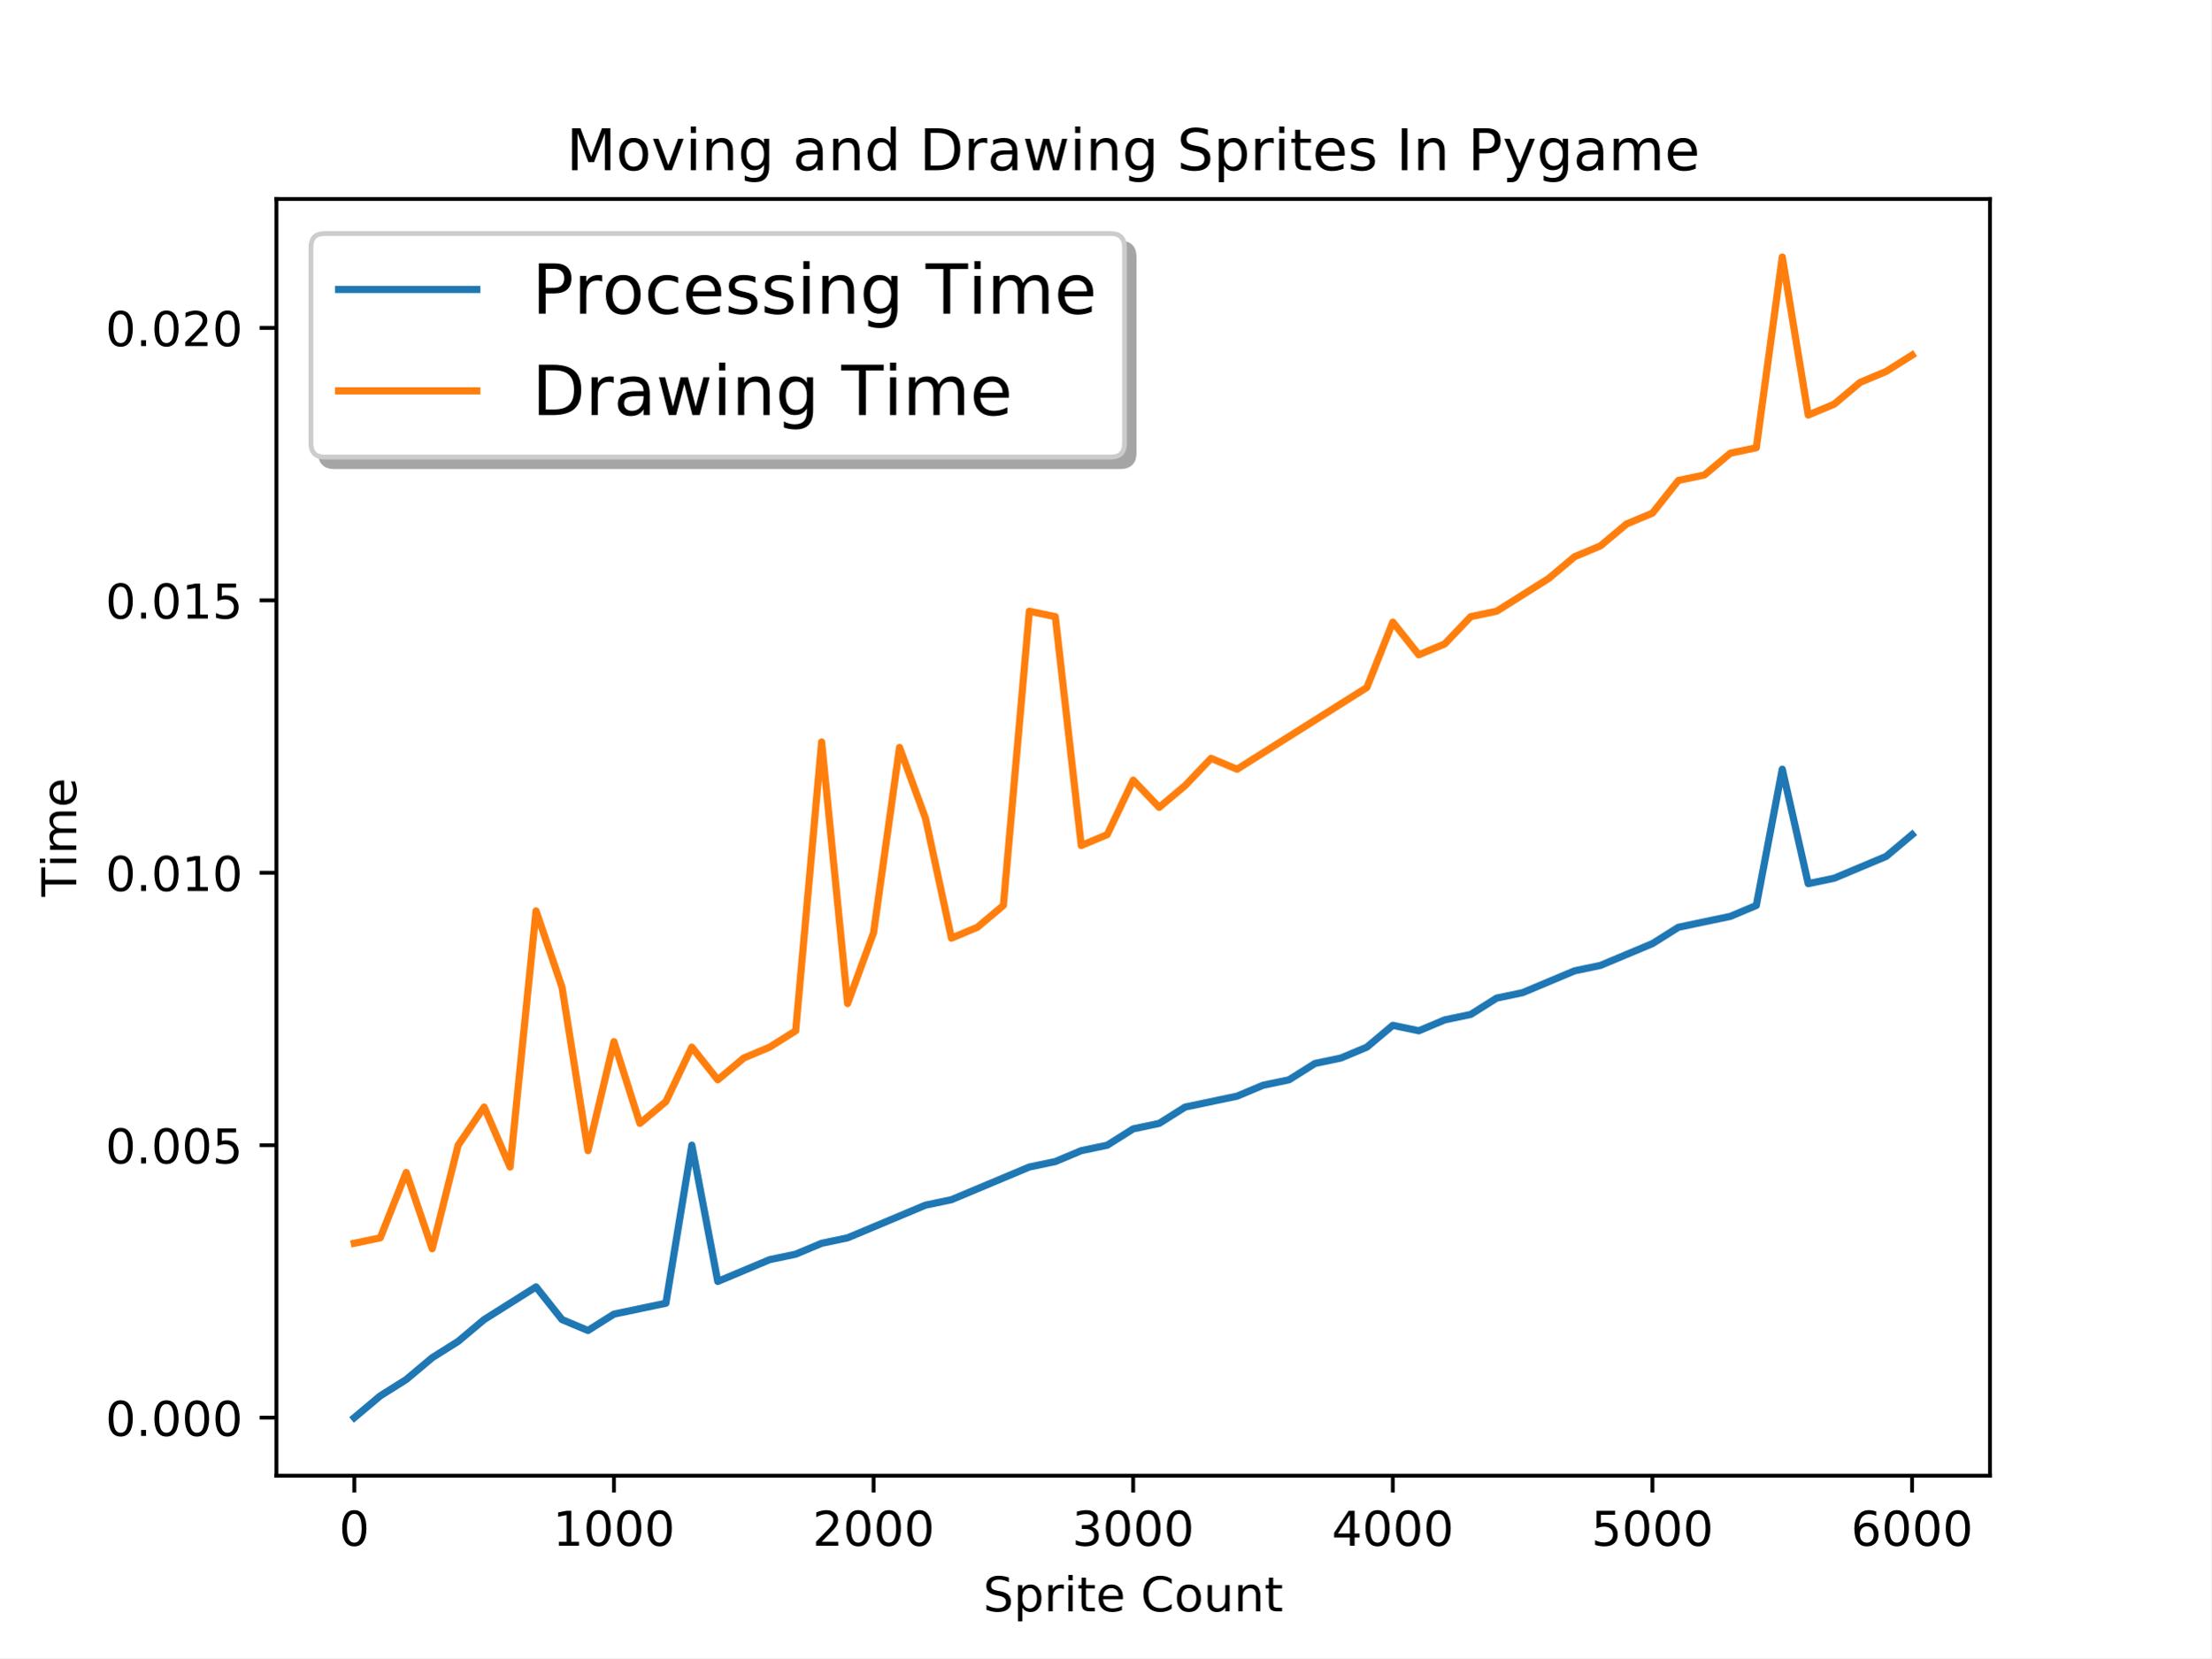
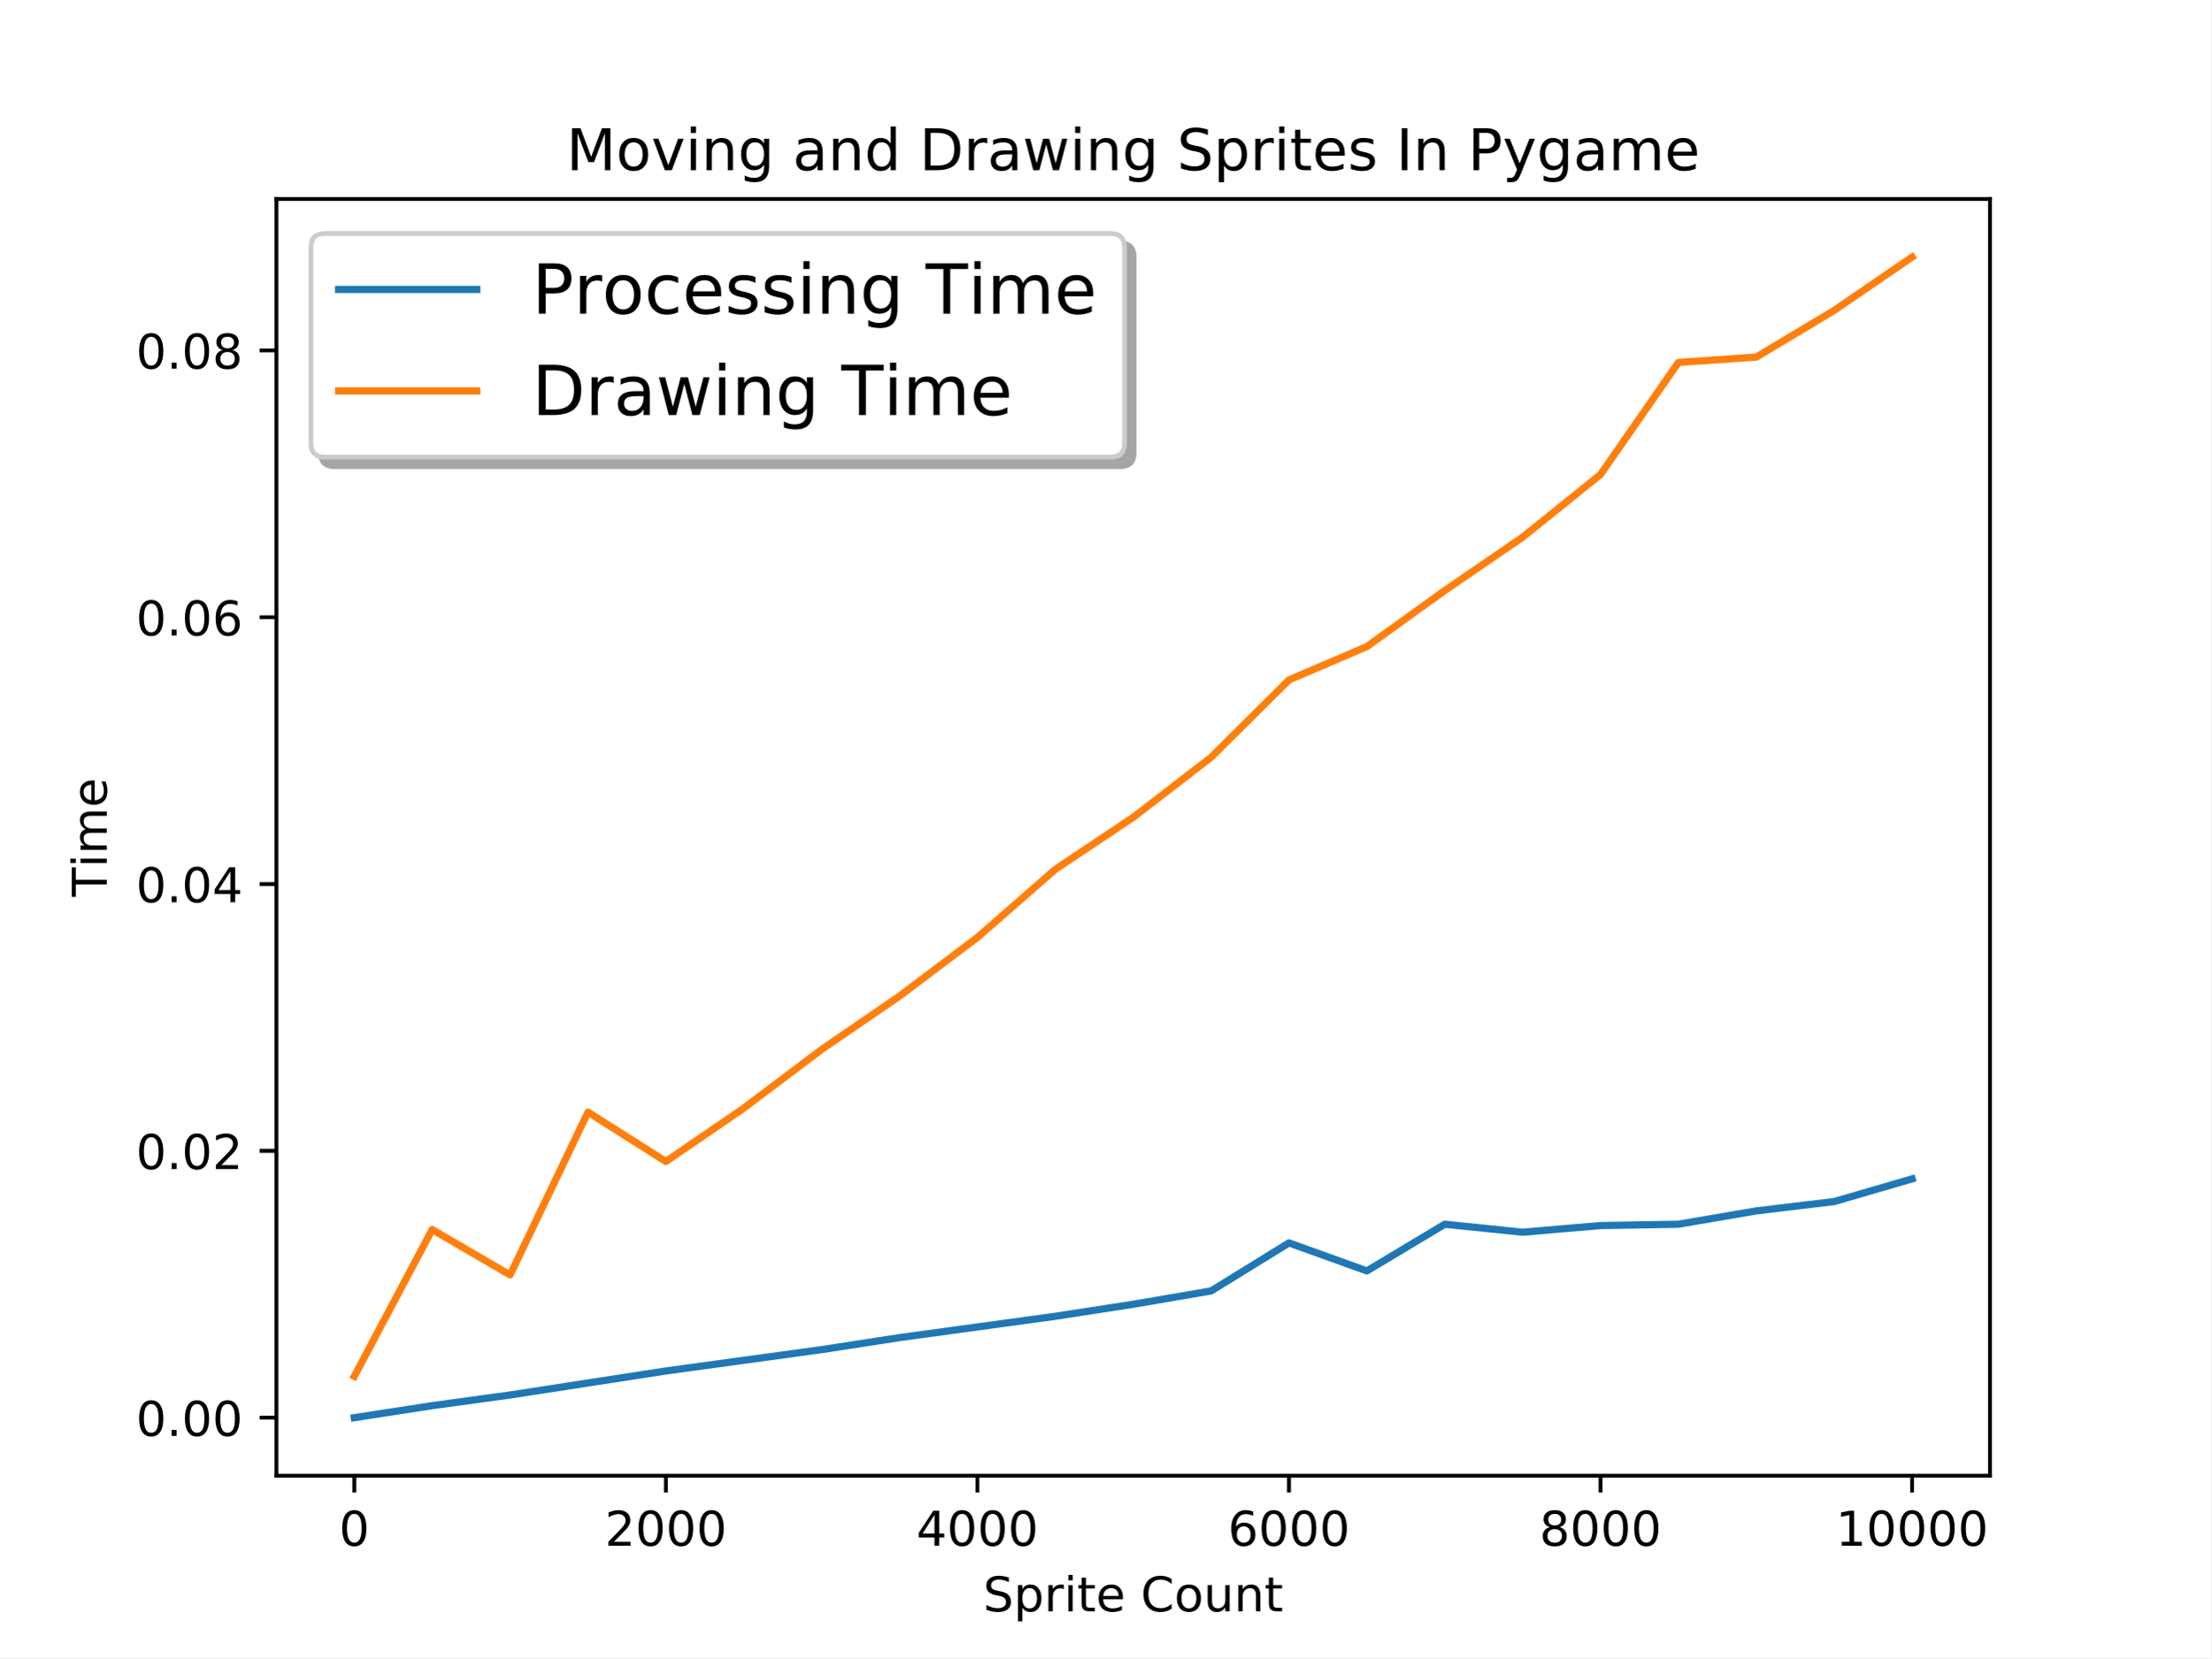
<svg xmlns="http://www.w3.org/2000/svg" xmlns:xlink="http://www.w3.org/1999/xlink" height="345.6pt" version="1.1" viewBox="0 0 460.8 345.6" width="460.8pt">
  <defs>
    <style type="text/css">
*{stroke-linecap:butt;stroke-linejoin:round;}
  </style>
  </defs>
  <g id="figure_1">
    <g id="patch_1">
      <path d="M 0 345.6  L 460.8 345.6  L 460.8 0  L 0 0  z " style="fill:#ffffff;" />
    </g>
    <g id="axes_1">
      <g id="patch_2">
        <path d="M 57.6 307.584  L 414.72 307.584  L 414.72 41.472  L 57.6 41.472  z " style="fill:#ffffff;" />
      </g>
      <g id="matplotlib.axis_1">
        <g id="xtick_1">
          <g id="line2d_1">
            <defs>
-               <path d="M 0 0  L 0 3.5  " id="me82f58d299" style="stroke:#000000;stroke-width:0.8;" />
-             </defs>
-             <g>
-               <use style="stroke:#000000;stroke-width:0.8;" x="73.833" xlink:href="#me82f58d299" y="307.584" />
+               <path d="M 0 0  L 0 3.5  " id="m2e22a0bbbe" style="stroke:#000000;stroke-width:0.8;" />
+             </defs>
+             <g>
+               <use style="stroke:#000000;stroke-width:0.8;" x="73.833" xlink:href="#m2e22a0bbbe" y="307.584" />
            </g>
          </g>
          <g id="text_1">
            <defs>
              <path d="M 31.781 66.406  Q 24.172 66.406 20.328 58.906  Q 16.5 51.422 16.5 36.375  Q 16.5 21.391 20.328 13.891  Q 24.172 6.391 31.781 6.391  Q 39.453 6.391 43.281 13.891  Q 47.125 21.391 47.125 36.375  Q 47.125 51.422 43.281 58.906  Q 39.453 66.406 31.781 66.406  z M 31.781 74.219  Q 44.047 74.219 50.516 64.516  Q 56.984 54.828 56.984 36.375  Q 56.984 17.969 50.516 8.266  Q 44.047 -1.422 31.781 -1.422  Q 19.531 -1.422 13.062 8.266  Q 6.594 17.969 6.594 36.375  Q 6.594 54.828 13.062 64.516  Q 19.531 74.219 31.781 74.219  z " id="DejaVuSans-48" />
            </defs>
            <g transform="translate(70.65148 322.1824)scale(0.1 -0.1)">
              <use xlink:href="#DejaVuSans-48" />
            </g>
          </g>
        </g>
        <g id="xtick_2">
          <g id="line2d_2">
            <g>
-               <use style="stroke:#000000;stroke-width:0.8;" x="127.942" xlink:href="#me82f58d299" y="307.584" />
+               <use style="stroke:#000000;stroke-width:0.8;" x="138.764" xlink:href="#m2e22a0bbbe" y="307.584" />
            </g>
          </g>
          <g id="text_2">
            <defs>
-               <path d="M 12.406 8.297  L 28.516 8.297  L 28.516 63.922  L 10.984 60.406  L 10.984 69.391  L 28.422 72.906  L 38.281 72.906  L 38.281 8.297  L 54.391 8.297  L 54.391 0  L 12.406 0  z " id="DejaVuSans-49" />
-             </defs>
-             <g transform="translate(115.2168 322.1824)scale(0.1 -0.1)">
-               <use xlink:href="#DejaVuSans-49" />
+               <path d="M 19.188 8.297  L 53.609 8.297  L 53.609 0  L 7.328 0  L 7.328 8.297  Q 12.938 14.109 22.625 23.891  Q 32.328 33.688 34.812 36.531  Q 39.547 41.844 41.422 45.531  Q 43.312 49.219 43.312 52.781  Q 43.312 58.594 39.234 62.25  Q 35.156 65.922 28.609 65.922  Q 23.969 65.922 18.812 64.312  Q 13.672 62.703 7.812 59.422  L 7.812 69.391  Q 13.766 71.781 18.938 73  Q 24.125 74.219 28.422 74.219  Q 39.75 74.219 46.484 68.547  Q 53.219 62.891 53.219 53.422  Q 53.219 48.922 51.531 44.891  Q 49.859 40.875 45.406 35.406  Q 44.188 33.984 37.641 27.219  Q 31.109 20.453 19.188 8.297  z " id="DejaVuSans-50" />
+             </defs>
+             <g transform="translate(126.0386 322.1824)scale(0.1 -0.1)">
+               <use xlink:href="#DejaVuSans-50" />
              <use x="63.623" xlink:href="#DejaVuSans-48" />
              <use x="127.246" xlink:href="#DejaVuSans-48" />
              <use x="190.869" xlink:href="#DejaVuSans-48" />
            </g>
          </g>
        </g>
        <g id="xtick_3">
          <g id="line2d_3">
            <g>
-               <use style="stroke:#000000;stroke-width:0.8;" x="182.051" xlink:href="#me82f58d299" y="307.584" />
+               <use style="stroke:#000000;stroke-width:0.8;" x="203.695" xlink:href="#m2e22a0bbbe" y="307.584" />
            </g>
          </g>
          <g id="text_3">
            <defs>
-               <path d="M 19.188 8.297  L 53.609 8.297  L 53.609 0  L 7.328 0  L 7.328 8.297  Q 12.938 14.109 22.625 23.891  Q 32.328 33.688 34.812 36.531  Q 39.547 41.844 41.422 45.531  Q 43.312 49.219 43.312 52.781  Q 43.312 58.594 39.234 62.25  Q 35.156 65.922 28.609 65.922  Q 23.969 65.922 18.812 64.312  Q 13.672 62.703 7.812 59.422  L 7.812 69.391  Q 13.766 71.781 18.938 73  Q 24.125 74.219 28.422 74.219  Q 39.75 74.219 46.484 68.547  Q 53.219 62.891 53.219 53.422  Q 53.219 48.922 51.531 44.891  Q 49.859 40.875 45.406 35.406  Q 44.188 33.984 37.641 27.219  Q 31.109 20.453 19.188 8.297  z " id="DejaVuSans-50" />
-             </defs>
-             <g transform="translate(169.3259 322.1824)scale(0.1 -0.1)">
-               <use xlink:href="#DejaVuSans-50" />
+               <path d="M 37.797 64.312  L 12.891 25.391  L 37.797 25.391  z M 35.203 72.906  L 47.609 72.906  L 47.609 25.391  L 58.016 25.391  L 58.016 17.188  L 47.609 17.188  L 47.609 0  L 37.797 0  L 37.797 17.188  L 4.891 17.188  L 4.891 26.703  z " id="DejaVuSans-52" />
+             </defs>
+             <g transform="translate(190.9695 322.1824)scale(0.1 -0.1)">
+               <use xlink:href="#DejaVuSans-52" />
              <use x="63.623" xlink:href="#DejaVuSans-48" />
              <use x="127.246" xlink:href="#DejaVuSans-48" />
              <use x="190.869" xlink:href="#DejaVuSans-48" />
            </g>
          </g>
        </g>
        <g id="xtick_4">
          <g id="line2d_4">
            <g>
-               <use style="stroke:#000000;stroke-width:0.8;" x="236.16" xlink:href="#me82f58d299" y="307.584" />
+               <use style="stroke:#000000;stroke-width:0.8;" x="268.625" xlink:href="#m2e22a0bbbe" y="307.584" />
            </g>
          </g>
          <g id="text_4">
            <defs>
-               <path d="M 40.578 39.312  Q 47.656 37.797 51.625 33  Q 55.609 28.219 55.609 21.188  Q 55.609 10.406 48.188 4.484  Q 40.766 -1.422 27.094 -1.422  Q 22.516 -1.422 17.656 -0.516  Q 12.797 0.391 7.625 2.203  L 7.625 11.719  Q 11.719 9.328 16.594 8.109  Q 21.484 6.891 26.812 6.891  Q 36.078 6.891 40.938 10.547  Q 45.797 14.203 45.797 21.188  Q 45.797 27.641 41.281 31.266  Q 36.766 34.906 28.719 34.906  L 20.219 34.906  L 20.219 43.016  L 29.109 43.016  Q 36.375 43.016 40.234 45.922  Q 44.094 48.828 44.094 54.297  Q 44.094 59.906 40.109 62.906  Q 36.141 65.922 28.719 65.922  Q 24.656 65.922 20.016 65.031  Q 15.375 64.156 9.812 62.312  L 9.812 71.094  Q 15.438 72.656 20.344 73.438  Q 25.25 74.219 29.594 74.219  Q 40.828 74.219 47.359 69.109  Q 53.906 64.016 53.906 55.328  Q 53.906 49.266 50.438 45.094  Q 46.969 40.922 40.578 39.312  z " id="DejaVuSans-51" />
-             </defs>
-             <g transform="translate(223.435 322.1824)scale(0.1 -0.1)">
-               <use xlink:href="#DejaVuSans-51" />
+               <path d="M 33.016 40.375  Q 26.375 40.375 22.484 35.828  Q 18.609 31.297 18.609 23.391  Q 18.609 15.531 22.484 10.953  Q 26.375 6.391 33.016 6.391  Q 39.656 6.391 43.531 10.953  Q 47.406 15.531 47.406 23.391  Q 47.406 31.297 43.531 35.828  Q 39.656 40.375 33.016 40.375  z M 52.594 71.297  L 52.594 62.312  Q 48.875 64.062 45.094 64.984  Q 41.312 65.922 37.594 65.922  Q 27.828 65.922 22.672 59.328  Q 17.531 52.734 16.797 39.406  Q 19.672 43.656 24.016 45.922  Q 28.375 48.188 33.594 48.188  Q 44.578 48.188 50.953 41.516  Q 57.328 34.859 57.328 23.391  Q 57.328 12.156 50.688 5.359  Q 44.047 -1.422 33.016 -1.422  Q 20.359 -1.422 13.672 8.266  Q 6.984 17.969 6.984 36.375  Q 6.984 53.656 15.188 63.938  Q 23.391 74.219 37.203 74.219  Q 40.922 74.219 44.703 73.484  Q 48.484 72.75 52.594 71.297  z " id="DejaVuSans-54" />
+             </defs>
+             <g transform="translate(255.9005 322.1824)scale(0.1 -0.1)">
+               <use xlink:href="#DejaVuSans-54" />
              <use x="63.623" xlink:href="#DejaVuSans-48" />
              <use x="127.246" xlink:href="#DejaVuSans-48" />
              <use x="190.869" xlink:href="#DejaVuSans-48" />
            </g>
          </g>
        </g>
        <g id="xtick_5">
          <g id="line2d_5">
            <g>
-               <use style="stroke:#000000;stroke-width:0.8;" x="290.269" xlink:href="#me82f58d299" y="307.584" />
+               <use style="stroke:#000000;stroke-width:0.8;" x="333.556" xlink:href="#m2e22a0bbbe" y="307.584" />
            </g>
          </g>
          <g id="text_5">
            <defs>
-               <path d="M 37.797 64.312  L 12.891 25.391  L 37.797 25.391  z M 35.203 72.906  L 47.609 72.906  L 47.609 25.391  L 58.016 25.391  L 58.016 17.188  L 47.609 17.188  L 47.609 0  L 37.797 0  L 37.797 17.188  L 4.891 17.188  L 4.891 26.703  z " id="DejaVuSans-52" />
-             </defs>
-             <g transform="translate(277.5441 322.1824)scale(0.1 -0.1)">
-               <use xlink:href="#DejaVuSans-52" />
+               <path d="M 31.781 34.625  Q 24.75 34.625 20.719 30.859  Q 16.703 27.094 16.703 20.516  Q 16.703 13.922 20.719 10.156  Q 24.75 6.391 31.781 6.391  Q 38.812 6.391 42.859 10.172  Q 46.922 13.969 46.922 20.516  Q 46.922 27.094 42.891 30.859  Q 38.875 34.625 31.781 34.625  z M 21.922 38.812  Q 15.578 40.375 12.031 44.719  Q 8.5 49.078 8.5 55.328  Q 8.5 64.062 14.719 69.141  Q 20.953 74.219 31.781 74.219  Q 42.672 74.219 48.875 69.141  Q 55.078 64.062 55.078 55.328  Q 55.078 49.078 51.531 44.719  Q 48 40.375 41.703 38.812  Q 48.828 37.156 52.797 32.312  Q 56.781 27.484 56.781 20.516  Q 56.781 9.906 50.312 4.234  Q 43.844 -1.422 31.781 -1.422  Q 19.734 -1.422 13.25 4.234  Q 6.781 9.906 6.781 20.516  Q 6.781 27.484 10.781 32.312  Q 14.797 37.156 21.922 38.812  z M 18.312 54.391  Q 18.312 48.734 21.844 45.562  Q 25.391 42.391 31.781 42.391  Q 38.141 42.391 41.719 45.562  Q 45.312 48.734 45.312 54.391  Q 45.312 60.062 41.719 63.234  Q 38.141 66.406 31.781 66.406  Q 25.391 66.406 21.844 63.234  Q 18.312 60.062 18.312 54.391  z " id="DejaVuSans-56" />
+             </defs>
+             <g transform="translate(320.8314 322.1824)scale(0.1 -0.1)">
+               <use xlink:href="#DejaVuSans-56" />
              <use x="63.623" xlink:href="#DejaVuSans-48" />
              <use x="127.246" xlink:href="#DejaVuSans-48" />
              <use x="190.869" xlink:href="#DejaVuSans-48" />
            </g>
          </g>
        </g>
        <g id="xtick_6">
          <g id="line2d_6">
            <g>
-               <use style="stroke:#000000;stroke-width:0.8;" x="344.378" xlink:href="#me82f58d299" y="307.584" />
+               <use style="stroke:#000000;stroke-width:0.8;" x="398.487" xlink:href="#m2e22a0bbbe" y="307.584" />
            </g>
          </g>
          <g id="text_6">
            <defs>
-               <path d="M 10.797 72.906  L 49.516 72.906  L 49.516 64.594  L 19.828 64.594  L 19.828 46.734  Q 21.969 47.469 24.109 47.828  Q 26.266 48.188 28.422 48.188  Q 40.625 48.188 47.75 41.5  Q 54.891 34.812 54.891 23.391  Q 54.891 11.625 47.562 5.094  Q 40.234 -1.422 26.906 -1.422  Q 22.312 -1.422 17.547 -0.641  Q 12.797 0.141 7.719 1.703  L 7.719 11.625  Q 12.109 9.234 16.797 8.062  Q 21.484 6.891 26.703 6.891  Q 35.156 6.891 40.078 11.328  Q 45.016 15.766 45.016 23.391  Q 45.016 31 40.078 35.438  Q 35.156 39.891 26.703 39.891  Q 22.75 39.891 18.812 39.016  Q 14.891 38.141 10.797 36.281  z " id="DejaVuSans-53" />
-             </defs>
-             <g transform="translate(331.6532 322.1824)scale(0.1 -0.1)">
-               <use xlink:href="#DejaVuSans-53" />
-               <use x="63.623" xlink:href="#DejaVuSans-48" />
-               <use x="127.246" xlink:href="#DejaVuSans-48" />
-               <use x="190.869" xlink:href="#DejaVuSans-48" />
-             </g>
-           </g>
-         </g>
-         <g id="xtick_7">
-           <g id="line2d_7">
-             <g>
-               <use style="stroke:#000000;stroke-width:0.8;" x="398.487" xlink:href="#me82f58d299" y="307.584" />
-             </g>
-           </g>
-           <g id="text_7">
-             <defs>
-               <path d="M 33.016 40.375  Q 26.375 40.375 22.484 35.828  Q 18.609 31.297 18.609 23.391  Q 18.609 15.531 22.484 10.953  Q 26.375 6.391 33.016 6.391  Q 39.656 6.391 43.531 10.953  Q 47.406 15.531 47.406 23.391  Q 47.406 31.297 43.531 35.828  Q 39.656 40.375 33.016 40.375  z M 52.594 71.297  L 52.594 62.312  Q 48.875 64.062 45.094 64.984  Q 41.312 65.922 37.594 65.922  Q 27.828 65.922 22.672 59.328  Q 17.531 52.734 16.797 39.406  Q 19.672 43.656 24.016 45.922  Q 28.375 48.188 33.594 48.188  Q 44.578 48.188 50.953 41.516  Q 57.328 34.859 57.328 23.391  Q 57.328 12.156 50.688 5.359  Q 44.047 -1.422 33.016 -1.422  Q 20.359 -1.422 13.672 8.266  Q 6.984 17.969 6.984 36.375  Q 6.984 53.656 15.188 63.938  Q 23.391 74.219 37.203 74.219  Q 40.922 74.219 44.703 73.484  Q 48.484 72.75 52.594 71.297  z " id="DejaVuSans-54" />
-             </defs>
-             <g transform="translate(385.7623 322.1824)scale(0.1 -0.1)">
-               <use xlink:href="#DejaVuSans-54" />
-               <use x="63.623" xlink:href="#DejaVuSans-48" />
-               <use x="127.246" xlink:href="#DejaVuSans-48" />
-               <use x="190.869" xlink:href="#DejaVuSans-48" />
-             </g>
-           </g>
-         </g>
-         <g id="text_8">
+               <path d="M 12.406 8.297  L 28.516 8.297  L 28.516 63.922  L 10.984 60.406  L 10.984 69.391  L 28.422 72.906  L 38.281 72.906  L 38.281 8.297  L 54.391 8.297  L 54.391 0  L 12.406 0  z " id="DejaVuSans-49" />
+             </defs>
+             <g transform="translate(382.581 322.1824)scale(0.1 -0.1)">
+               <use xlink:href="#DejaVuSans-49" />
+               <use x="63.623" xlink:href="#DejaVuSans-48" />
+               <use x="127.246" xlink:href="#DejaVuSans-48" />
+               <use x="190.869" xlink:href="#DejaVuSans-48" />
+               <use x="254.492" xlink:href="#DejaVuSans-48" />
+             </g>
+           </g>
+         </g>
+         <g id="text_7">
          <defs>
            <path d="M 53.516 70.516  L 53.516 60.891  Q 47.906 63.578 42.922 64.891  Q 37.938 66.219 33.297 66.219  Q 25.25 66.219 20.875 63.094  Q 16.5 59.969 16.5 54.203  Q 16.5 49.359 19.406 46.891  Q 22.312 44.438 30.422 42.922  L 36.375 41.703  Q 47.406 39.594 52.656 34.297  Q 57.906 29 57.906 20.125  Q 57.906 9.516 50.797 4.047  Q 43.703 -1.422 29.984 -1.422  Q 24.812 -1.422 18.969 -0.25  Q 13.141 0.922 6.891 3.219  L 6.891 13.375  Q 12.891 10.016 18.656 8.297  Q 24.422 6.594 29.984 6.594  Q 38.422 6.594 43.016 9.906  Q 47.609 13.234 47.609 19.391  Q 47.609 24.75 44.312 27.781  Q 41.016 30.812 33.5 32.328  L 27.484 33.5  Q 16.453 35.688 11.516 40.375  Q 6.594 45.062 6.594 53.422  Q 6.594 63.094 13.406 68.656  Q 20.219 74.219 32.172 74.219  Q 37.312 74.219 42.625 73.281  Q 47.953 72.359 53.516 70.516  z " id="DejaVuSans-83" />
            <path d="M 18.109 8.203  L 18.109 -20.797  L 9.078 -20.797  L 9.078 54.688  L 18.109 54.688  L 18.109 46.391  Q 20.953 51.266 25.266 53.625  Q 29.594 56 35.594 56  Q 45.562 56 51.781 48.094  Q 58.016 40.188 58.016 27.297  Q 58.016 14.406 51.781 6.484  Q 45.562 -1.422 35.594 -1.422  Q 29.594 -1.422 25.266 0.953  Q 20.953 3.328 18.109 8.203  z M 48.688 27.297  Q 48.688 37.203 44.609 42.844  Q 40.531 48.484 33.406 48.484  Q 26.266 48.484 22.188 42.844  Q 18.109 37.203 18.109 27.297  Q 18.109 17.391 22.188 11.75  Q 26.266 6.109 33.406 6.109  Q 40.531 6.109 44.609 11.75  Q 48.688 17.391 48.688 27.297  z " id="DejaVuSans-112" />
            <path d="M 41.109 46.297  Q 39.594 47.172 37.812 47.578  Q 36.031 48 33.891 48  Q 26.266 48 22.188 43.047  Q 18.109 38.094 18.109 28.812  L 18.109 0  L 9.078 0  L 9.078 54.688  L 18.109 54.688  L 18.109 46.188  Q 20.953 51.172 25.484 53.578  Q 30.031 56 36.531 56  Q 37.453 56 38.578 55.875  Q 39.703 55.766 41.062 55.516  z " id="DejaVuSans-114" />
            <path d="M 9.422 54.688  L 18.406 54.688  L 18.406 0  L 9.422 0  z M 9.422 75.984  L 18.406 75.984  L 18.406 64.594  L 9.422 64.594  z " id="DejaVuSans-105" />
            <path d="M 18.312 70.219  L 18.312 54.688  L 36.812 54.688  L 36.812 47.703  L 18.312 47.703  L 18.312 18.016  Q 18.312 11.328 20.141 9.422  Q 21.969 7.516 27.594 7.516  L 36.812 7.516  L 36.812 0  L 27.594 0  Q 17.188 0 13.234 3.875  Q 9.281 7.766 9.281 18.016  L 9.281 47.703  L 2.688 47.703  L 2.688 54.688  L 9.281 54.688  L 9.281 70.219  z " id="DejaVuSans-116" />
            <path d="M 56.203 29.594  L 56.203 25.203  L 14.891 25.203  Q 15.484 15.922 20.484 11.062  Q 25.484 6.203 34.422 6.203  Q 39.594 6.203 44.453 7.469  Q 49.312 8.734 54.109 11.281  L 54.109 2.781  Q 49.266 0.734 44.188 -0.344  Q 39.109 -1.422 33.891 -1.422  Q 20.797 -1.422 13.156 6.188  Q 5.516 13.812 5.516 26.812  Q 5.516 40.234 12.766 48.109  Q 20.016 56 32.328 56  Q 43.359 56 49.781 48.891  Q 56.203 41.797 56.203 29.594  z M 47.219 32.234  Q 47.125 39.594 43.094 43.984  Q 39.062 48.391 32.422 48.391  Q 24.906 48.391 20.391 44.141  Q 15.875 39.891 15.188 32.172  z " id="DejaVuSans-101" />
            <path id="DejaVuSans-32" />
            <path d="M 64.406 67.281  L 64.406 56.891  Q 59.422 61.531 53.781 63.812  Q 48.141 66.109 41.797 66.109  Q 29.297 66.109 22.656 58.469  Q 16.016 50.828 16.016 36.375  Q 16.016 21.969 22.656 14.328  Q 29.297 6.688 41.797 6.688  Q 48.141 6.688 53.781 8.984  Q 59.422 11.281 64.406 15.922  L 64.406 5.609  Q 59.234 2.094 53.438 0.328  Q 47.656 -1.422 41.219 -1.422  Q 24.656 -1.422 15.125 8.703  Q 5.609 18.844 5.609 36.375  Q 5.609 53.953 15.125 64.078  Q 24.656 74.219 41.219 74.219  Q 47.75 74.219 53.531 72.484  Q 59.328 70.75 64.406 67.281  z " id="DejaVuSans-67" />
            <path d="M 30.609 48.391  Q 23.391 48.391 19.188 42.75  Q 14.984 37.109 14.984 27.297  Q 14.984 17.484 19.156 11.844  Q 23.344 6.203 30.609 6.203  Q 37.797 6.203 41.984 11.859  Q 46.188 17.531 46.188 27.297  Q 46.188 37.016 41.984 42.703  Q 37.797 48.391 30.609 48.391  z M 30.609 56  Q 42.328 56 49.016 48.375  Q 55.719 40.766 55.719 27.297  Q 55.719 13.875 49.016 6.219  Q 42.328 -1.422 30.609 -1.422  Q 18.844 -1.422 12.172 6.219  Q 5.516 13.875 5.516 27.297  Q 5.516 40.766 12.172 48.375  Q 18.844 56 30.609 56  z " id="DejaVuSans-111" />
            <path d="M 8.5 21.578  L 8.5 54.688  L 17.484 54.688  L 17.484 21.922  Q 17.484 14.156 20.5 10.266  Q 23.531 6.391 29.594 6.391  Q 36.859 6.391 41.078 11.031  Q 45.312 15.672 45.312 23.688  L 45.312 54.688  L 54.297 54.688  L 54.297 0  L 45.312 0  L 45.312 8.406  Q 42.047 3.422 37.719 1  Q 33.406 -1.422 27.688 -1.422  Q 18.266 -1.422 13.375 4.438  Q 8.5 10.297 8.5 21.578  z M 31.109 56  z " id="DejaVuSans-117" />
            <path d="M 54.891 33.016  L 54.891 0  L 45.906 0  L 45.906 32.719  Q 45.906 40.484 42.875 44.328  Q 39.844 48.188 33.797 48.188  Q 26.516 48.188 22.312 43.547  Q 18.109 38.922 18.109 30.906  L 18.109 0  L 9.078 0  L 9.078 54.688  L 18.109 54.688  L 18.109 46.188  Q 21.344 51.125 25.703 53.562  Q 30.078 56 35.797 56  Q 45.219 56 50.047 50.172  Q 54.891 44.344 54.891 33.016  z " id="DejaVuSans-110" />
          </defs>
          <g transform="translate(204.8928 335.8606)scale(0.1 -0.1)">
            <use xlink:href="#DejaVuSans-83" />
            <use x="63.477" xlink:href="#DejaVuSans-112" />
            <use x="126.953" xlink:href="#DejaVuSans-114" />
            <use x="168.066" xlink:href="#DejaVuSans-105" />
            <use x="195.85" xlink:href="#DejaVuSans-116" />
            <use x="235.059" xlink:href="#DejaVuSans-101" />
            <use x="296.582" xlink:href="#DejaVuSans-32" />
            <use x="328.369" xlink:href="#DejaVuSans-67" />
            <use x="398.193" xlink:href="#DejaVuSans-111" />
            <use x="459.375" xlink:href="#DejaVuSans-117" />
            <use x="522.754" xlink:href="#DejaVuSans-110" />
            <use x="586.133" xlink:href="#DejaVuSans-116" />
          </g>
        </g>
      </g>
      <g id="matplotlib.axis_2">
        <g id="ytick_1">
+           <g id="line2d_7">
+             <defs>
+               <path d="M 0 0  L -3.5 0  " id="m9492071f41" style="stroke:#000000;stroke-width:0.8;" />
+             </defs>
+             <g>
+               <use style="stroke:#000000;stroke-width:0.8;" x="57.6" xlink:href="#m9492071f41" y="295.488" />
+             </g>
+           </g>
+           <g id="text_8">
+             <defs>
+               <path d="M 10.688 12.406  L 21 12.406  L 21 0  L 10.688 0  z " id="DejaVuSans-46" />
+             </defs>
+             <g transform="translate(28.33438 299.2872)scale(0.1 -0.1)">
+               <use xlink:href="#DejaVuSans-48" />
+               <use x="63.623" xlink:href="#DejaVuSans-46" />
+               <use x="95.41" xlink:href="#DejaVuSans-48" />
+               <use x="159.033" xlink:href="#DejaVuSans-48" />
+             </g>
+           </g>
+         </g>
+         <g id="ytick_2">
          <g id="line2d_8">
-             <defs>
-               <path d="M 0 0  L -3.5 0  " id="mffc0ea518b" style="stroke:#000000;stroke-width:0.8;" />
-             </defs>
-             <g>
-               <use style="stroke:#000000;stroke-width:0.8;" x="57.6" xlink:href="#mffc0ea518b" y="295.488" />
+             <g>
+               <use style="stroke:#000000;stroke-width:0.8;" x="57.6" xlink:href="#m9492071f41" y="239.874" />
            </g>
          </g>
          <g id="text_9">
-             <defs>
-               <path d="M 10.688 12.406  L 21 12.406  L 21 0  L 10.688 0  z " id="DejaVuSans-46" />
-             </defs>
-             <g transform="translate(21.97188 299.2872)scale(0.1 -0.1)">
-               <use xlink:href="#DejaVuSans-48" />
-               <use x="63.623" xlink:href="#DejaVuSans-46" />
-               <use x="95.41" xlink:href="#DejaVuSans-48" />
-               <use x="159.033" xlink:href="#DejaVuSans-48" />
-               <use x="222.656" xlink:href="#DejaVuSans-48" />
-             </g>
-           </g>
-         </g>
-         <g id="ytick_2">
+             <g transform="translate(28.33438 243.6734)scale(0.1 -0.1)">
+               <use xlink:href="#DejaVuSans-48" />
+               <use x="63.623" xlink:href="#DejaVuSans-46" />
+               <use x="95.41" xlink:href="#DejaVuSans-48" />
+               <use x="159.033" xlink:href="#DejaVuSans-50" />
+             </g>
+           </g>
+         </g>
+         <g id="ytick_3">
          <g id="line2d_9">
            <g>
-               <use style="stroke:#000000;stroke-width:0.8;" x="57.6" xlink:href="#mffc0ea518b" y="238.699" />
+               <use style="stroke:#000000;stroke-width:0.8;" x="57.6" xlink:href="#m9492071f41" y="184.26" />
            </g>
          </g>
          <g id="text_10">
-             <g transform="translate(21.97188 242.4985)scale(0.1 -0.1)">
-               <use xlink:href="#DejaVuSans-48" />
-               <use x="63.623" xlink:href="#DejaVuSans-46" />
-               <use x="95.41" xlink:href="#DejaVuSans-48" />
-               <use x="159.033" xlink:href="#DejaVuSans-48" />
-               <use x="222.656" xlink:href="#DejaVuSans-53" />
-             </g>
-           </g>
-         </g>
-         <g id="ytick_3">
+             <g transform="translate(28.33438 188.0596)scale(0.1 -0.1)">
+               <use xlink:href="#DejaVuSans-48" />
+               <use x="63.623" xlink:href="#DejaVuSans-46" />
+               <use x="95.41" xlink:href="#DejaVuSans-48" />
+               <use x="159.033" xlink:href="#DejaVuSans-52" />
+             </g>
+           </g>
+         </g>
+         <g id="ytick_4">
          <g id="line2d_10">
            <g>
-               <use style="stroke:#000000;stroke-width:0.8;" x="57.6" xlink:href="#mffc0ea518b" y="181.911" />
+               <use style="stroke:#000000;stroke-width:0.8;" x="57.6" xlink:href="#m9492071f41" y="128.647" />
            </g>
          </g>
          <g id="text_11">
-             <g transform="translate(21.97188 185.7098)scale(0.1 -0.1)">
-               <use xlink:href="#DejaVuSans-48" />
-               <use x="63.623" xlink:href="#DejaVuSans-46" />
-               <use x="95.41" xlink:href="#DejaVuSans-48" />
-               <use x="159.033" xlink:href="#DejaVuSans-49" />
-               <use x="222.656" xlink:href="#DejaVuSans-48" />
-             </g>
-           </g>
-         </g>
-         <g id="ytick_4">
+             <g transform="translate(28.33438 132.4458)scale(0.1 -0.1)">
+               <use xlink:href="#DejaVuSans-48" />
+               <use x="63.623" xlink:href="#DejaVuSans-46" />
+               <use x="95.41" xlink:href="#DejaVuSans-48" />
+               <use x="159.033" xlink:href="#DejaVuSans-54" />
+             </g>
+           </g>
+         </g>
+         <g id="ytick_5">
          <g id="line2d_11">
            <g>
-               <use style="stroke:#000000;stroke-width:0.8;" x="57.6" xlink:href="#mffc0ea518b" y="125.122" />
+               <use style="stroke:#000000;stroke-width:0.8;" x="57.6" xlink:href="#m9492071f41" y="73.033" />
            </g>
          </g>
          <g id="text_12">
-             <g transform="translate(21.97188 128.921)scale(0.1 -0.1)">
-               <use xlink:href="#DejaVuSans-48" />
-               <use x="63.623" xlink:href="#DejaVuSans-46" />
-               <use x="95.41" xlink:href="#DejaVuSans-48" />
-               <use x="159.033" xlink:href="#DejaVuSans-49" />
-               <use x="222.656" xlink:href="#DejaVuSans-53" />
-             </g>
-           </g>
-         </g>
-         <g id="ytick_5">
-           <g id="line2d_12">
-             <g>
-               <use style="stroke:#000000;stroke-width:0.8;" x="57.6" xlink:href="#mffc0ea518b" y="68.333" />
-             </g>
-           </g>
-           <g id="text_13">
-             <g transform="translate(21.97188 72.13229)scale(0.1 -0.1)">
-               <use xlink:href="#DejaVuSans-48" />
-               <use x="63.623" xlink:href="#DejaVuSans-46" />
-               <use x="95.41" xlink:href="#DejaVuSans-48" />
-               <use x="159.033" xlink:href="#DejaVuSans-50" />
-               <use x="222.656" xlink:href="#DejaVuSans-48" />
-             </g>
-           </g>
-         </g>
-         <g id="text_14">
+             <g transform="translate(28.33438 76.83205)scale(0.1 -0.1)">
+               <use xlink:href="#DejaVuSans-48" />
+               <use x="63.623" xlink:href="#DejaVuSans-46" />
+               <use x="95.41" xlink:href="#DejaVuSans-48" />
+               <use x="159.033" xlink:href="#DejaVuSans-56" />
+             </g>
+           </g>
+         </g>
+         <g id="text_13">
          <defs>
            <path d="M -0.297 72.906  L 61.375 72.906  L 61.375 64.594  L 35.5 64.594  L 35.5 0  L 25.594 0  L 25.594 64.594  L -0.297 64.594  z " id="DejaVuSans-84" />
            <path d="M 52 44.188  Q 55.375 50.25 60.062 53.125  Q 64.75 56 71.094 56  Q 79.641 56 84.281 50.016  Q 88.922 44.047 88.922 33.016  L 88.922 0  L 79.891 0  L 79.891 32.719  Q 79.891 40.578 77.094 44.375  Q 74.312 48.188 68.609 48.188  Q 61.625 48.188 57.562 43.547  Q 53.516 38.922 53.516 30.906  L 53.516 0  L 44.484 0  L 44.484 32.719  Q 44.484 40.625 41.703 44.406  Q 38.922 48.188 33.109 48.188  Q 26.219 48.188 22.156 43.531  Q 18.109 38.875 18.109 30.906  L 18.109 0  L 9.078 0  L 9.078 54.688  L 18.109 54.688  L 18.109 46.188  Q 21.188 51.219 25.484 53.609  Q 29.781 56 35.688 56  Q 41.656 56 45.828 52.969  Q 50 49.953 52 44.188  z " id="DejaVuSans-109" />
          </defs>
-           <g transform="translate(15.89219 186.9155)rotate(-90)scale(0.1 -0.1)">
+           <g transform="translate(22.25469 186.9155)rotate(-90)scale(0.1 -0.1)">
            <use xlink:href="#DejaVuSans-84" />
            <use x="61.037" xlink:href="#DejaVuSans-105" />
            <use x="88.82" xlink:href="#DejaVuSans-109" />
            <use x="186.232" xlink:href="#DejaVuSans-101" />
          </g>
        </g>
      </g>
+       <g id="line2d_12">
+         <path clip-path="url(#p648860feea)" d="M 73.833 295.488  L 90.065 292.985  L 106.298 290.761  L 122.531 288.258  L 138.764 285.756  L 154.996 283.531  L 171.229 281.306  L 187.462 278.804  L 203.695 276.579  L 219.927 274.355  L 236.16 271.852  L 252.393 269.071  L 268.625 259.061  L 284.858 264.9  L 301.091 255.168  L 317.324 256.836  L 333.556 255.446  L 349.789 255.168  L 366.022 252.387  L 382.255 250.441  L 398.487 245.714  " style="fill:none;stroke:#1f77b4;stroke-linecap:square;stroke-width:1.5;" />
+       </g>
      <g id="line2d_13">
-         <path clip-path="url(#p4f85f31c77)" d="M 73.833 295.488  L 79.244 290.945  L 84.655 287.538  L 90.065 282.994  L 95.476 279.587  L 100.887 275.044  L 106.298 271.637  L 111.709 268.229  L 117.12 275.044  L 122.531 277.316  L 127.942 273.908  L 133.353 272.773  L 138.764 271.637  L 144.175 238.699  L 149.585 267.094  L 154.996 264.822  L 160.407 262.551  L 165.818 261.415  L 171.229 259.143  L 176.64 258.007  L 182.051 255.736  L 187.462 253.464  L 192.873 251.193  L 198.284 250.057  L 203.695 247.785  L 209.105 245.514  L 214.516 243.242  L 219.927 242.107  L 225.338 239.835  L 230.749 238.699  L 236.16 235.292  L 241.571 234.156  L 246.982 230.749  L 252.393 229.613  L 257.804 228.477  L 263.215 226.206  L 268.625 225.07  L 274.036 221.663  L 279.447 220.527  L 284.858 218.255  L 290.269 213.712  L 295.68 214.848  L 301.091 212.576  L 306.502 211.441  L 311.913 208.033  L 317.324 206.898  L 322.735 204.626  L 328.145 202.354  L 333.556 201.219  L 338.967 198.947  L 344.378 196.676  L 349.789 193.268  L 355.2 192.133  L 360.611 190.997  L 366.022 188.725  L 371.433 160.331  L 376.844 184.182  L 382.255 183.046  L 387.665 180.775  L 393.076 178.503  L 398.487 173.96  " style="fill:none;stroke:#1f77b4;stroke-linecap:square;stroke-width:1.5;" />
-       </g>
-       <g id="line2d_14">
-         <path clip-path="url(#p4f85f31c77)" d="M 73.833 259.143  L 79.244 258.007  L 84.655 244.378  L 90.065 260.279  L 95.476 238.699  L 100.887 230.749  L 106.298 243.242  L 111.709 189.861  L 117.12 205.762  L 122.531 239.835  L 127.942 217.12  L 133.353 234.156  L 138.764 229.613  L 144.175 218.255  L 149.585 225.07  L 154.996 220.527  L 160.407 218.255  L 165.818 214.848  L 171.229 154.652  L 176.64 209.169  L 182.051 194.404  L 187.462 155.788  L 192.873 170.553  L 198.284 195.54  L 203.695 193.268  L 209.105 188.725  L 214.516 127.393  L 219.927 128.529  L 225.338 176.232  L 230.749 173.96  L 236.16 162.602  L 241.571 168.281  L 246.982 163.738  L 252.393 158.059  L 257.804 160.331  L 263.215 156.923  L 268.625 153.516  L 274.036 150.109  L 279.447 146.702  L 284.858 143.294  L 290.269 129.665  L 295.68 136.48  L 301.091 134.208  L 306.502 128.529  L 311.913 127.393  L 317.324 123.986  L 322.735 120.579  L 328.145 116.036  L 333.556 113.764  L 338.967 109.221  L 344.378 106.949  L 349.789 100.135  L 355.2 98.999  L 360.611 94.456  L 366.022 93.32  L 371.433 53.568  L 376.844 86.505  L 382.255 84.234  L 387.665 79.691  L 393.076 77.419  L 398.487 74.012  " style="fill:none;stroke:#ff7f0e;stroke-linecap:square;stroke-width:1.5;" />
+         <path clip-path="url(#p648860feea)" d="M 73.833 286.868  L 90.065 256.28  L 106.298 265.735  L 122.531 231.81  L 138.764 242.099  L 154.996 230.976  L 171.229 218.741  L 187.462 207.618  L 203.695 195.383  L 219.927 181.202  L 236.16 170.357  L 252.393 157.844  L 268.625 141.716  L 284.858 134.764  L 301.091 123.085  L 317.324 111.962  L 333.556 98.893  L 349.789 75.535  L 366.022 74.423  L 382.255 64.691  L 398.487 53.568  " style="fill:none;stroke:#ff7f0e;stroke-linecap:square;stroke-width:1.5;" />
      </g>
      <g id="patch_3">
        <path d="M 57.6 307.584  L 57.6 41.472  " style="fill:none;stroke:#000000;stroke-linecap:square;stroke-linejoin:miter;stroke-width:0.8;" />
      </g>
      <g id="patch_4">
        <path d="M 414.72 307.584  L 414.72 41.472  " style="fill:none;stroke:#000000;stroke-linecap:square;stroke-linejoin:miter;stroke-width:0.8;" />
      </g>
      <g id="patch_5">
        <path d="M 57.6 307.584  L 414.72 307.584  " style="fill:none;stroke:#000000;stroke-linecap:square;stroke-linejoin:miter;stroke-width:0.8;" />
      </g>
      <g id="patch_6">
        <path d="M 57.6 41.472  L 414.72 41.472  " style="fill:none;stroke:#000000;stroke-linecap:square;stroke-linejoin:miter;stroke-width:0.8;" />
      </g>
-       <g id="text_15">
+       <g id="text_14">
        <defs>
          <path d="M 9.812 72.906  L 24.516 72.906  L 43.109 23.297  L 61.812 72.906  L 76.516 72.906  L 76.516 0  L 66.891 0  L 66.891 64.016  L 48.094 14.016  L 38.188 14.016  L 19.391 64.016  L 19.391 0  L 9.812 0  z " id="DejaVuSans-77" />
          <path d="M 2.984 54.688  L 12.5 54.688  L 29.594 8.797  L 46.688 54.688  L 56.203 54.688  L 35.688 0  L 23.484 0  z " id="DejaVuSans-118" />
          <path d="M 45.406 27.984  Q 45.406 37.75 41.375 43.109  Q 37.359 48.484 30.078 48.484  Q 22.859 48.484 18.828 43.109  Q 14.797 37.75 14.797 27.984  Q 14.797 18.266 18.828 12.891  Q 22.859 7.516 30.078 7.516  Q 37.359 7.516 41.375 12.891  Q 45.406 18.266 45.406 27.984  z M 54.391 6.781  Q 54.391 -7.172 48.188 -13.984  Q 42 -20.797 29.203 -20.797  Q 24.469 -20.797 20.266 -20.094  Q 16.062 -19.391 12.109 -17.922  L 12.109 -9.188  Q 16.062 -11.328 19.922 -12.344  Q 23.781 -13.375 27.781 -13.375  Q 36.625 -13.375 41.016 -8.766  Q 45.406 -4.156 45.406 5.172  L 45.406 9.625  Q 42.625 4.781 38.281 2.391  Q 33.938 0 27.875 0  Q 17.828 0 11.672 7.656  Q 5.516 15.328 5.516 27.984  Q 5.516 40.672 11.672 48.328  Q 17.828 56 27.875 56  Q 33.938 56 38.281 53.609  Q 42.625 51.219 45.406 46.391  L 45.406 54.688  L 54.391 54.688  z " id="DejaVuSans-103" />
          <path d="M 34.281 27.484  Q 23.391 27.484 19.188 25  Q 14.984 22.516 14.984 16.5  Q 14.984 11.719 18.141 8.906  Q 21.297 6.109 26.703 6.109  Q 34.188 6.109 38.703 11.406  Q 43.219 16.703 43.219 25.484  L 43.219 27.484  z M 52.203 31.203  L 52.203 0  L 43.219 0  L 43.219 8.297  Q 40.141 3.328 35.547 0.953  Q 30.953 -1.422 24.312 -1.422  Q 15.922 -1.422 10.953 3.297  Q 6 8.016 6 15.922  Q 6 25.141 12.172 29.828  Q 18.359 34.516 30.609 34.516  L 43.219 34.516  L 43.219 35.406  Q 43.219 41.609 39.141 45  Q 35.062 48.391 27.688 48.391  Q 23 48.391 18.547 47.266  Q 14.109 46.141 10.016 43.891  L 10.016 52.203  Q 14.938 54.109 19.578 55.047  Q 24.219 56 28.609 56  Q 40.484 56 46.344 49.844  Q 52.203 43.703 52.203 31.203  z " id="DejaVuSans-97" />
          <path d="M 45.406 46.391  L 45.406 75.984  L 54.391 75.984  L 54.391 0  L 45.406 0  L 45.406 8.203  Q 42.578 3.328 38.25 0.953  Q 33.938 -1.422 27.875 -1.422  Q 17.969 -1.422 11.734 6.484  Q 5.516 14.406 5.516 27.297  Q 5.516 40.188 11.734 48.094  Q 17.969 56 27.875 56  Q 33.938 56 38.25 53.625  Q 42.578 51.266 45.406 46.391  z M 14.797 27.297  Q 14.797 17.391 18.875 11.75  Q 22.953 6.109 30.078 6.109  Q 37.203 6.109 41.297 11.75  Q 45.406 17.391 45.406 27.297  Q 45.406 37.203 41.297 42.844  Q 37.203 48.484 30.078 48.484  Q 22.953 48.484 18.875 42.844  Q 14.797 37.203 14.797 27.297  z " id="DejaVuSans-100" />
          <path d="M 19.672 64.797  L 19.672 8.109  L 31.594 8.109  Q 46.688 8.109 53.688 14.938  Q 60.688 21.781 60.688 36.531  Q 60.688 51.172 53.688 57.984  Q 46.688 64.797 31.594 64.797  z M 9.812 72.906  L 30.078 72.906  Q 51.266 72.906 61.172 64.094  Q 71.094 55.281 71.094 36.531  Q 71.094 17.672 61.125 8.828  Q 51.172 0 30.078 0  L 9.812 0  z " id="DejaVuSans-68" />
          <path d="M 4.203 54.688  L 13.188 54.688  L 24.422 12.016  L 35.594 54.688  L 46.188 54.688  L 57.422 12.016  L 68.609 54.688  L 77.594 54.688  L 63.281 0  L 52.688 0  L 40.922 44.828  L 29.109 0  L 18.5 0  z " id="DejaVuSans-119" />
          <path d="M 44.281 53.078  L 44.281 44.578  Q 40.484 46.531 36.375 47.5  Q 32.281 48.484 27.875 48.484  Q 21.188 48.484 17.844 46.438  Q 14.5 44.391 14.5 40.281  Q 14.5 37.156 16.891 35.375  Q 19.281 33.594 26.516 31.984  L 29.594 31.297  Q 39.156 29.25 43.188 25.516  Q 47.219 21.781 47.219 15.094  Q 47.219 7.469 41.188 3.016  Q 35.156 -1.422 24.609 -1.422  Q 20.219 -1.422 15.453 -0.562  Q 10.688 0.297 5.422 2  L 5.422 11.281  Q 10.406 8.688 15.234 7.391  Q 20.062 6.109 24.812 6.109  Q 31.156 6.109 34.562 8.281  Q 37.984 10.453 37.984 14.406  Q 37.984 18.062 35.516 20.016  Q 33.062 21.969 24.703 23.781  L 21.578 24.516  Q 13.234 26.266 9.516 29.906  Q 5.812 33.547 5.812 39.891  Q 5.812 47.609 11.281 51.797  Q 16.75 56 26.812 56  Q 31.781 56 36.172 55.266  Q 40.578 54.547 44.281 53.078  z " id="DejaVuSans-115" />
          <path d="M 9.812 72.906  L 19.672 72.906  L 19.672 0  L 9.812 0  z " id="DejaVuSans-73" />
          <path d="M 19.672 64.797  L 19.672 37.406  L 32.078 37.406  Q 38.969 37.406 42.719 40.969  Q 46.484 44.531 46.484 51.125  Q 46.484 57.672 42.719 61.234  Q 38.969 64.797 32.078 64.797  z M 9.812 72.906  L 32.078 72.906  Q 44.344 72.906 50.609 67.359  Q 56.891 61.812 56.891 51.125  Q 56.891 40.328 50.609 34.812  Q 44.344 29.297 32.078 29.297  L 19.672 29.297  L 19.672 0  L 9.812 0  z " id="DejaVuSans-80" />
          <path d="M 32.172 -5.078  Q 28.375 -14.844 24.75 -17.812  Q 21.141 -20.797 15.094 -20.797  L 7.906 -20.797  L 7.906 -13.281  L 13.188 -13.281  Q 16.891 -13.281 18.938 -11.516  Q 21 -9.766 23.484 -3.219  L 25.094 0.875  L 2.984 54.688  L 12.5 54.688  L 29.594 11.922  L 46.688 54.688  L 56.203 54.688  z " id="DejaVuSans-121" />
        </defs>
        <g transform="translate(118.0256 35.472)scale(0.12 -0.12)">
          <use xlink:href="#DejaVuSans-77" />
          <use x="86.279" xlink:href="#DejaVuSans-111" />
          <use x="147.461" xlink:href="#DejaVuSans-118" />
          <use x="206.641" xlink:href="#DejaVuSans-105" />
          <use x="234.424" xlink:href="#DejaVuSans-110" />
          <use x="297.803" xlink:href="#DejaVuSans-103" />
          <use x="361.279" xlink:href="#DejaVuSans-32" />
          <use x="393.066" xlink:href="#DejaVuSans-97" />
          <use x="454.346" xlink:href="#DejaVuSans-110" />
          <use x="517.725" xlink:href="#DejaVuSans-100" />
          <use x="581.201" xlink:href="#DejaVuSans-32" />
          <use x="612.988" xlink:href="#DejaVuSans-68" />
          <use x="689.99" xlink:href="#DejaVuSans-114" />
          <use x="731.104" xlink:href="#DejaVuSans-97" />
          <use x="792.383" xlink:href="#DejaVuSans-119" />
          <use x="874.17" xlink:href="#DejaVuSans-105" />
          <use x="901.953" xlink:href="#DejaVuSans-110" />
          <use x="965.332" xlink:href="#DejaVuSans-103" />
          <use x="1028.809" xlink:href="#DejaVuSans-32" />
          <use x="1060.596" xlink:href="#DejaVuSans-83" />
          <use x="1124.072" xlink:href="#DejaVuSans-112" />
          <use x="1187.549" xlink:href="#DejaVuSans-114" />
          <use x="1228.662" xlink:href="#DejaVuSans-105" />
          <use x="1256.445" xlink:href="#DejaVuSans-116" />
          <use x="1295.654" xlink:href="#DejaVuSans-101" />
          <use x="1357.178" xlink:href="#DejaVuSans-115" />
          <use x="1409.277" xlink:href="#DejaVuSans-32" />
          <use x="1441.064" xlink:href="#DejaVuSans-73" />
          <use x="1470.557" xlink:href="#DejaVuSans-110" />
          <use x="1533.936" xlink:href="#DejaVuSans-32" />
          <use x="1565.723" xlink:href="#DejaVuSans-80" />
          <use x="1626.025" xlink:href="#DejaVuSans-121" />
          <use x="1685.205" xlink:href="#DejaVuSans-103" />
          <use x="1748.682" xlink:href="#DejaVuSans-97" />
          <use x="1809.961" xlink:href="#DejaVuSans-109" />
          <use x="1907.373" xlink:href="#DejaVuSans-101" />
        </g>
      </g>
      <g id="legend_1">
        <g id="patch_7">
          <path d="M 69.68 97.265  L 233.469 97.265  Q 236.349 97.265 236.349 94.385  L 236.349 53.552  Q 236.349 50.672 233.469 50.672  L 69.68 50.672  Q 66.8 50.672 66.8 53.552  L 66.8 94.385  Q 66.8 97.265 69.68 97.265  z " style="fill:#4c4c4c;opacity:0.5;stroke:#4c4c4c;stroke-linejoin:miter;" />
        </g>
        <g id="patch_8">
          <path d="M 67.68 95.265  L 231.469 95.265  Q 234.349 95.265 234.349 92.385  L 234.349 51.552  Q 234.349 48.672 231.469 48.672  L 67.68 48.672  Q 64.8 48.672 64.8 51.552  L 64.8 92.385  Q 64.8 95.265 67.68 95.265  z " style="fill:#ffffff;stroke:#cccccc;stroke-linejoin:miter;" />
        </g>
-         <g id="line2d_15">
+         <g id="line2d_14">
          <path d="M 70.56 60.334  L 99.36 60.334  " style="fill:none;stroke:#1f77b4;stroke-linecap:square;stroke-width:1.5;" />
        </g>
-         <g id="line2d_16" />
-         <g id="text_16">
+         <g id="line2d_15" />
+         <g id="text_15">
          <defs>
            <path d="M 48.781 52.594  L 48.781 44.188  Q 44.969 46.297 41.141 47.344  Q 37.312 48.391 33.406 48.391  Q 24.656 48.391 19.812 42.844  Q 14.984 37.312 14.984 27.297  Q 14.984 17.281 19.812 11.734  Q 24.656 6.203 33.406 6.203  Q 37.312 6.203 41.141 7.25  Q 44.969 8.297 48.781 10.406  L 48.781 2.094  Q 45.016 0.344 40.984 -0.531  Q 36.969 -1.422 32.422 -1.422  Q 20.062 -1.422 12.781 6.344  Q 5.516 14.109 5.516 27.297  Q 5.516 40.672 12.859 48.328  Q 20.219 56 33.016 56  Q 37.156 56 41.109 55.141  Q 45.062 54.297 48.781 52.594  z " id="DejaVuSans-99" />
          </defs>
          <g transform="translate(110.88 65.37375)scale(0.144 -0.144)">
            <use xlink:href="#DejaVuSans-80" />
            <use x="60.287" xlink:href="#DejaVuSans-114" />
            <use x="101.369" xlink:href="#DejaVuSans-111" />
            <use x="162.551" xlink:href="#DejaVuSans-99" />
            <use x="217.531" xlink:href="#DejaVuSans-101" />
            <use x="279.055" xlink:href="#DejaVuSans-115" />
            <use x="331.154" xlink:href="#DejaVuSans-115" />
            <use x="383.254" xlink:href="#DejaVuSans-105" />
            <use x="411.037" xlink:href="#DejaVuSans-110" />
            <use x="474.416" xlink:href="#DejaVuSans-103" />
            <use x="537.893" xlink:href="#DejaVuSans-32" />
            <use x="569.68" xlink:href="#DejaVuSans-84" />
            <use x="630.717" xlink:href="#DejaVuSans-105" />
            <use x="658.5" xlink:href="#DejaVuSans-109" />
            <use x="755.912" xlink:href="#DejaVuSans-101" />
          </g>
        </g>
-         <g id="line2d_17">
+         <g id="line2d_16">
          <path d="M 70.56 81.47  L 99.36 81.47  " style="fill:none;stroke:#ff7f0e;stroke-linecap:square;stroke-width:1.5;" />
        </g>
-         <g id="line2d_18" />
-         <g id="text_17">
+         <g id="line2d_17" />
+         <g id="text_16">
          <g transform="translate(110.88 86.51025)scale(0.144 -0.144)">
            <use xlink:href="#DejaVuSans-68" />
            <use x="77.002" xlink:href="#DejaVuSans-114" />
            <use x="118.115" xlink:href="#DejaVuSans-97" />
            <use x="179.395" xlink:href="#DejaVuSans-119" />
            <use x="261.182" xlink:href="#DejaVuSans-105" />
            <use x="288.965" xlink:href="#DejaVuSans-110" />
            <use x="352.344" xlink:href="#DejaVuSans-103" />
            <use x="415.82" xlink:href="#DejaVuSans-32" />
            <use x="447.607" xlink:href="#DejaVuSans-84" />
            <use x="508.645" xlink:href="#DejaVuSans-105" />
            <use x="536.428" xlink:href="#DejaVuSans-109" />
            <use x="633.84" xlink:href="#DejaVuSans-101" />
          </g>
        </g>
      </g>
    </g>
  </g>
  <defs>
-     <clipPath id="p4f85f31c77">
+     <clipPath id="p648860feea">
      <rect height="266.112" width="357.12" x="57.6" y="41.472" />
    </clipPath>
  </defs>
</svg>
